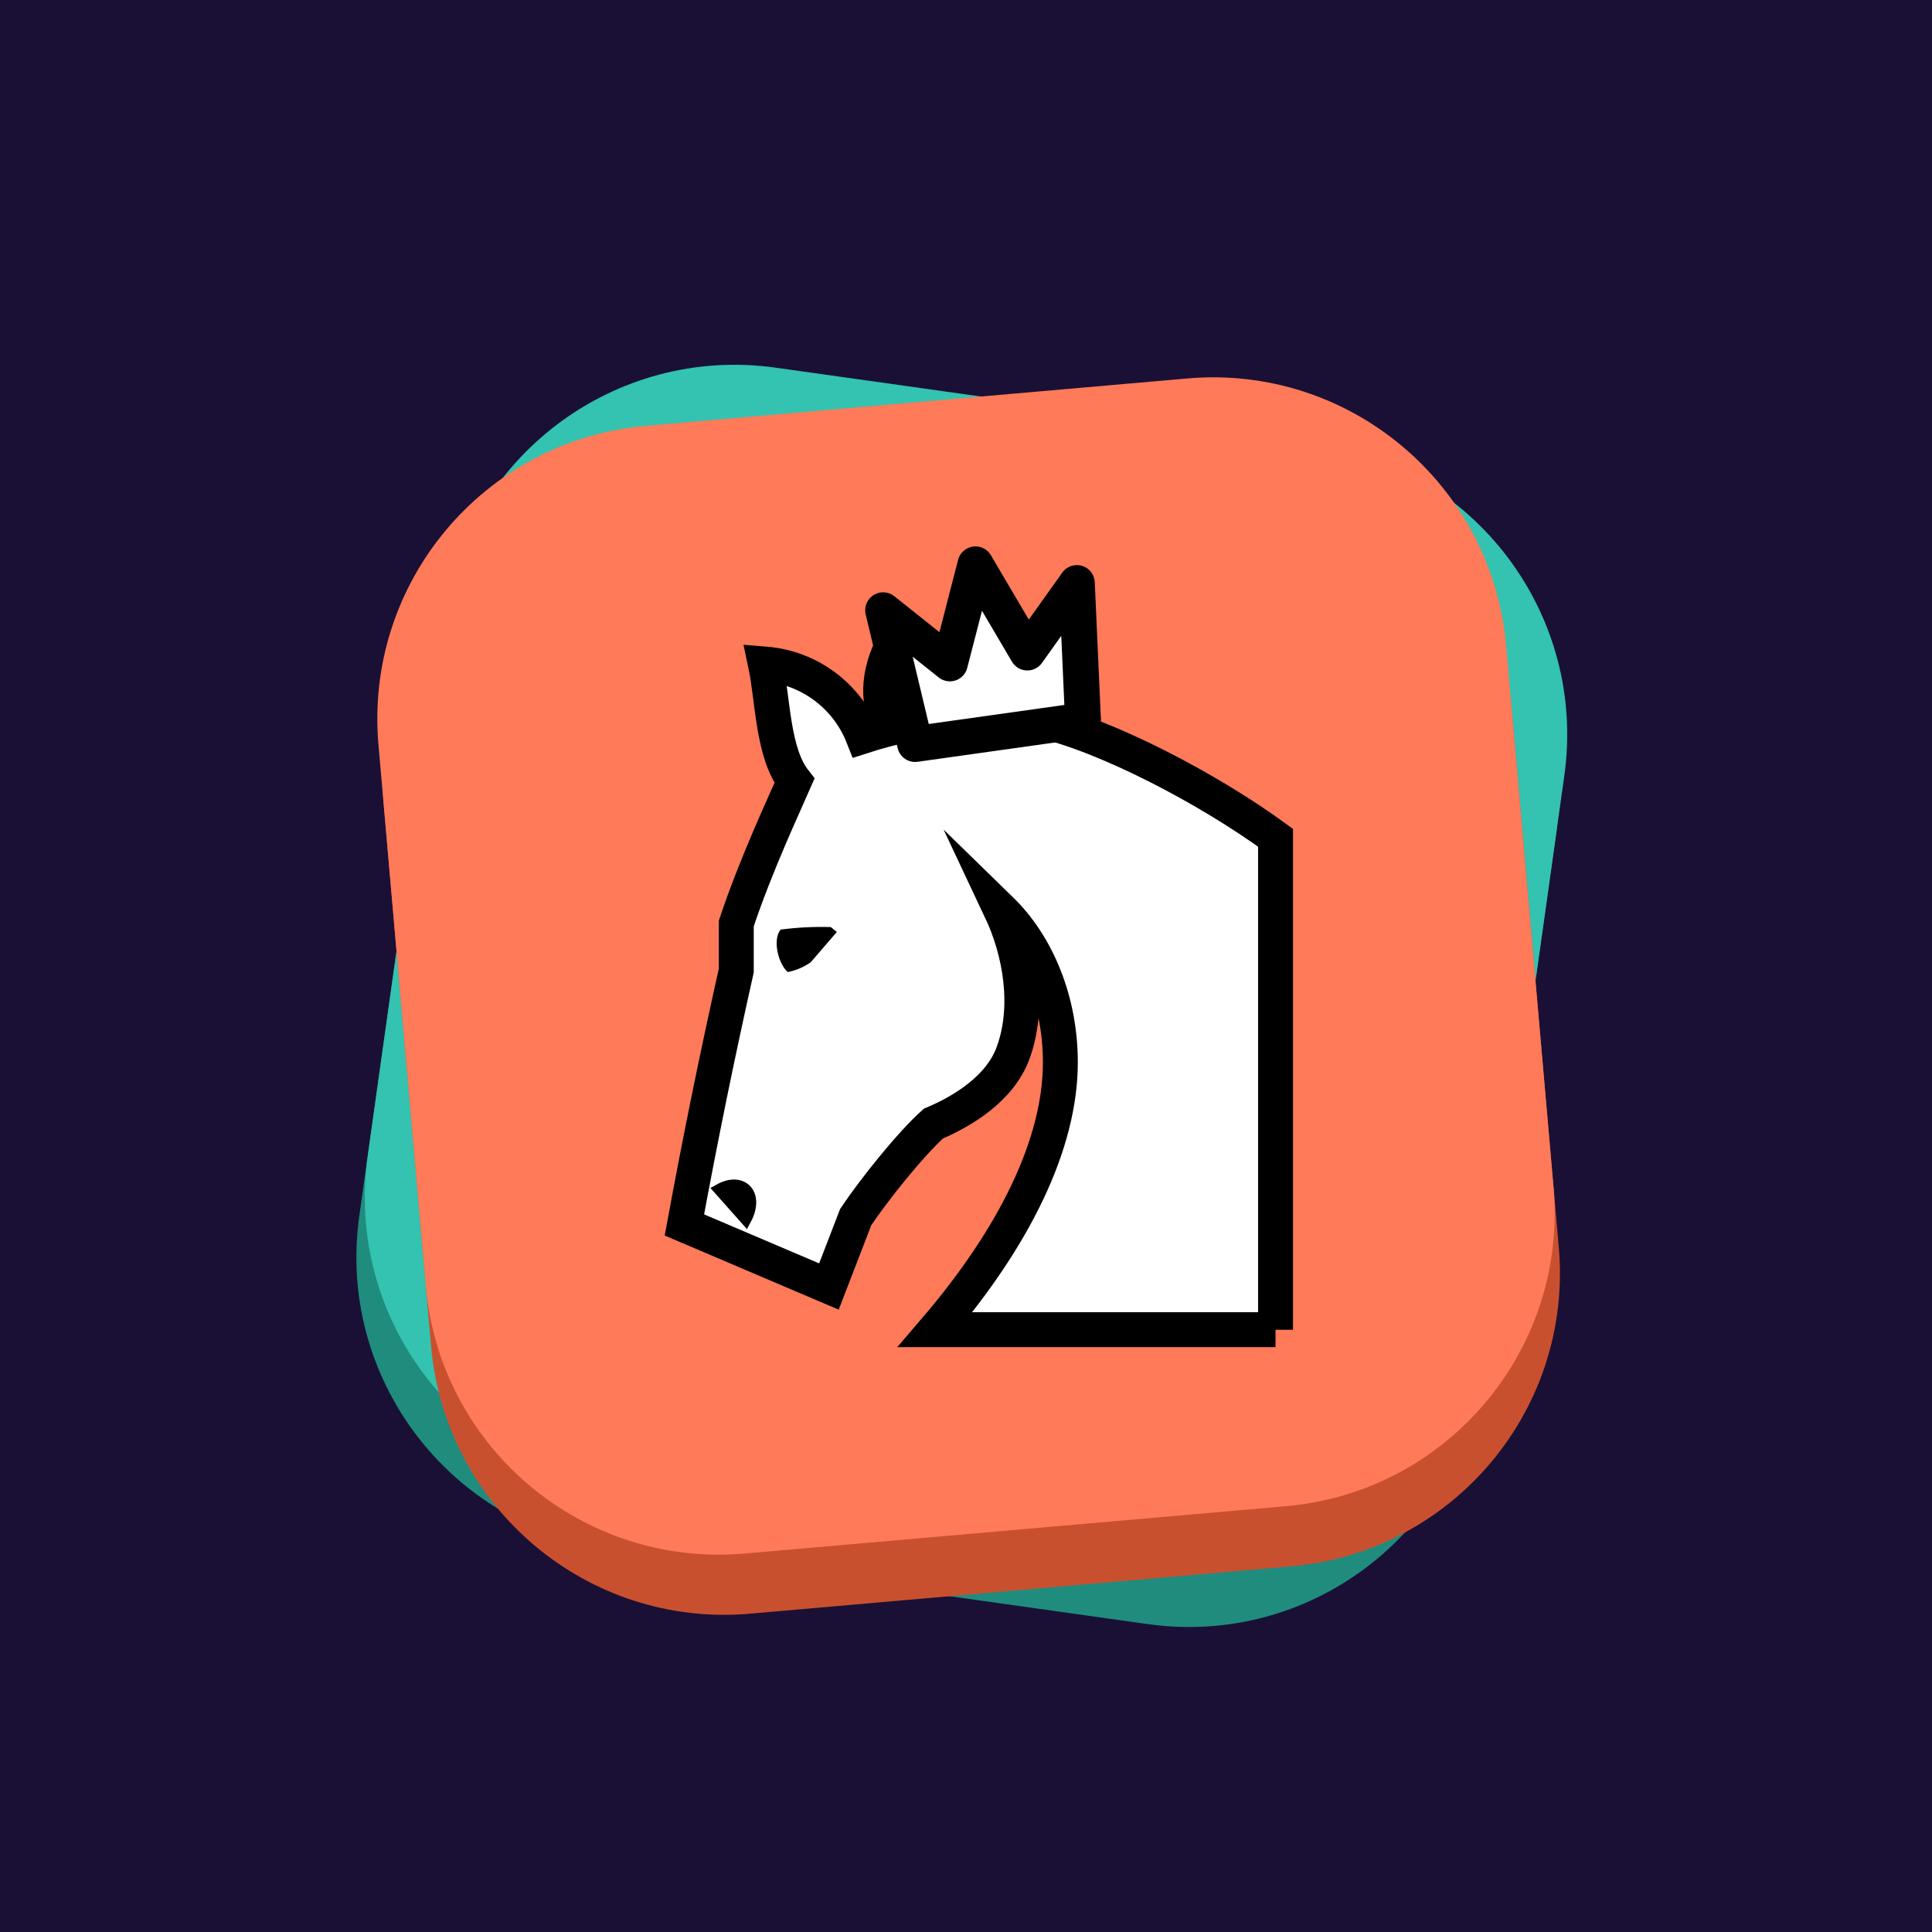
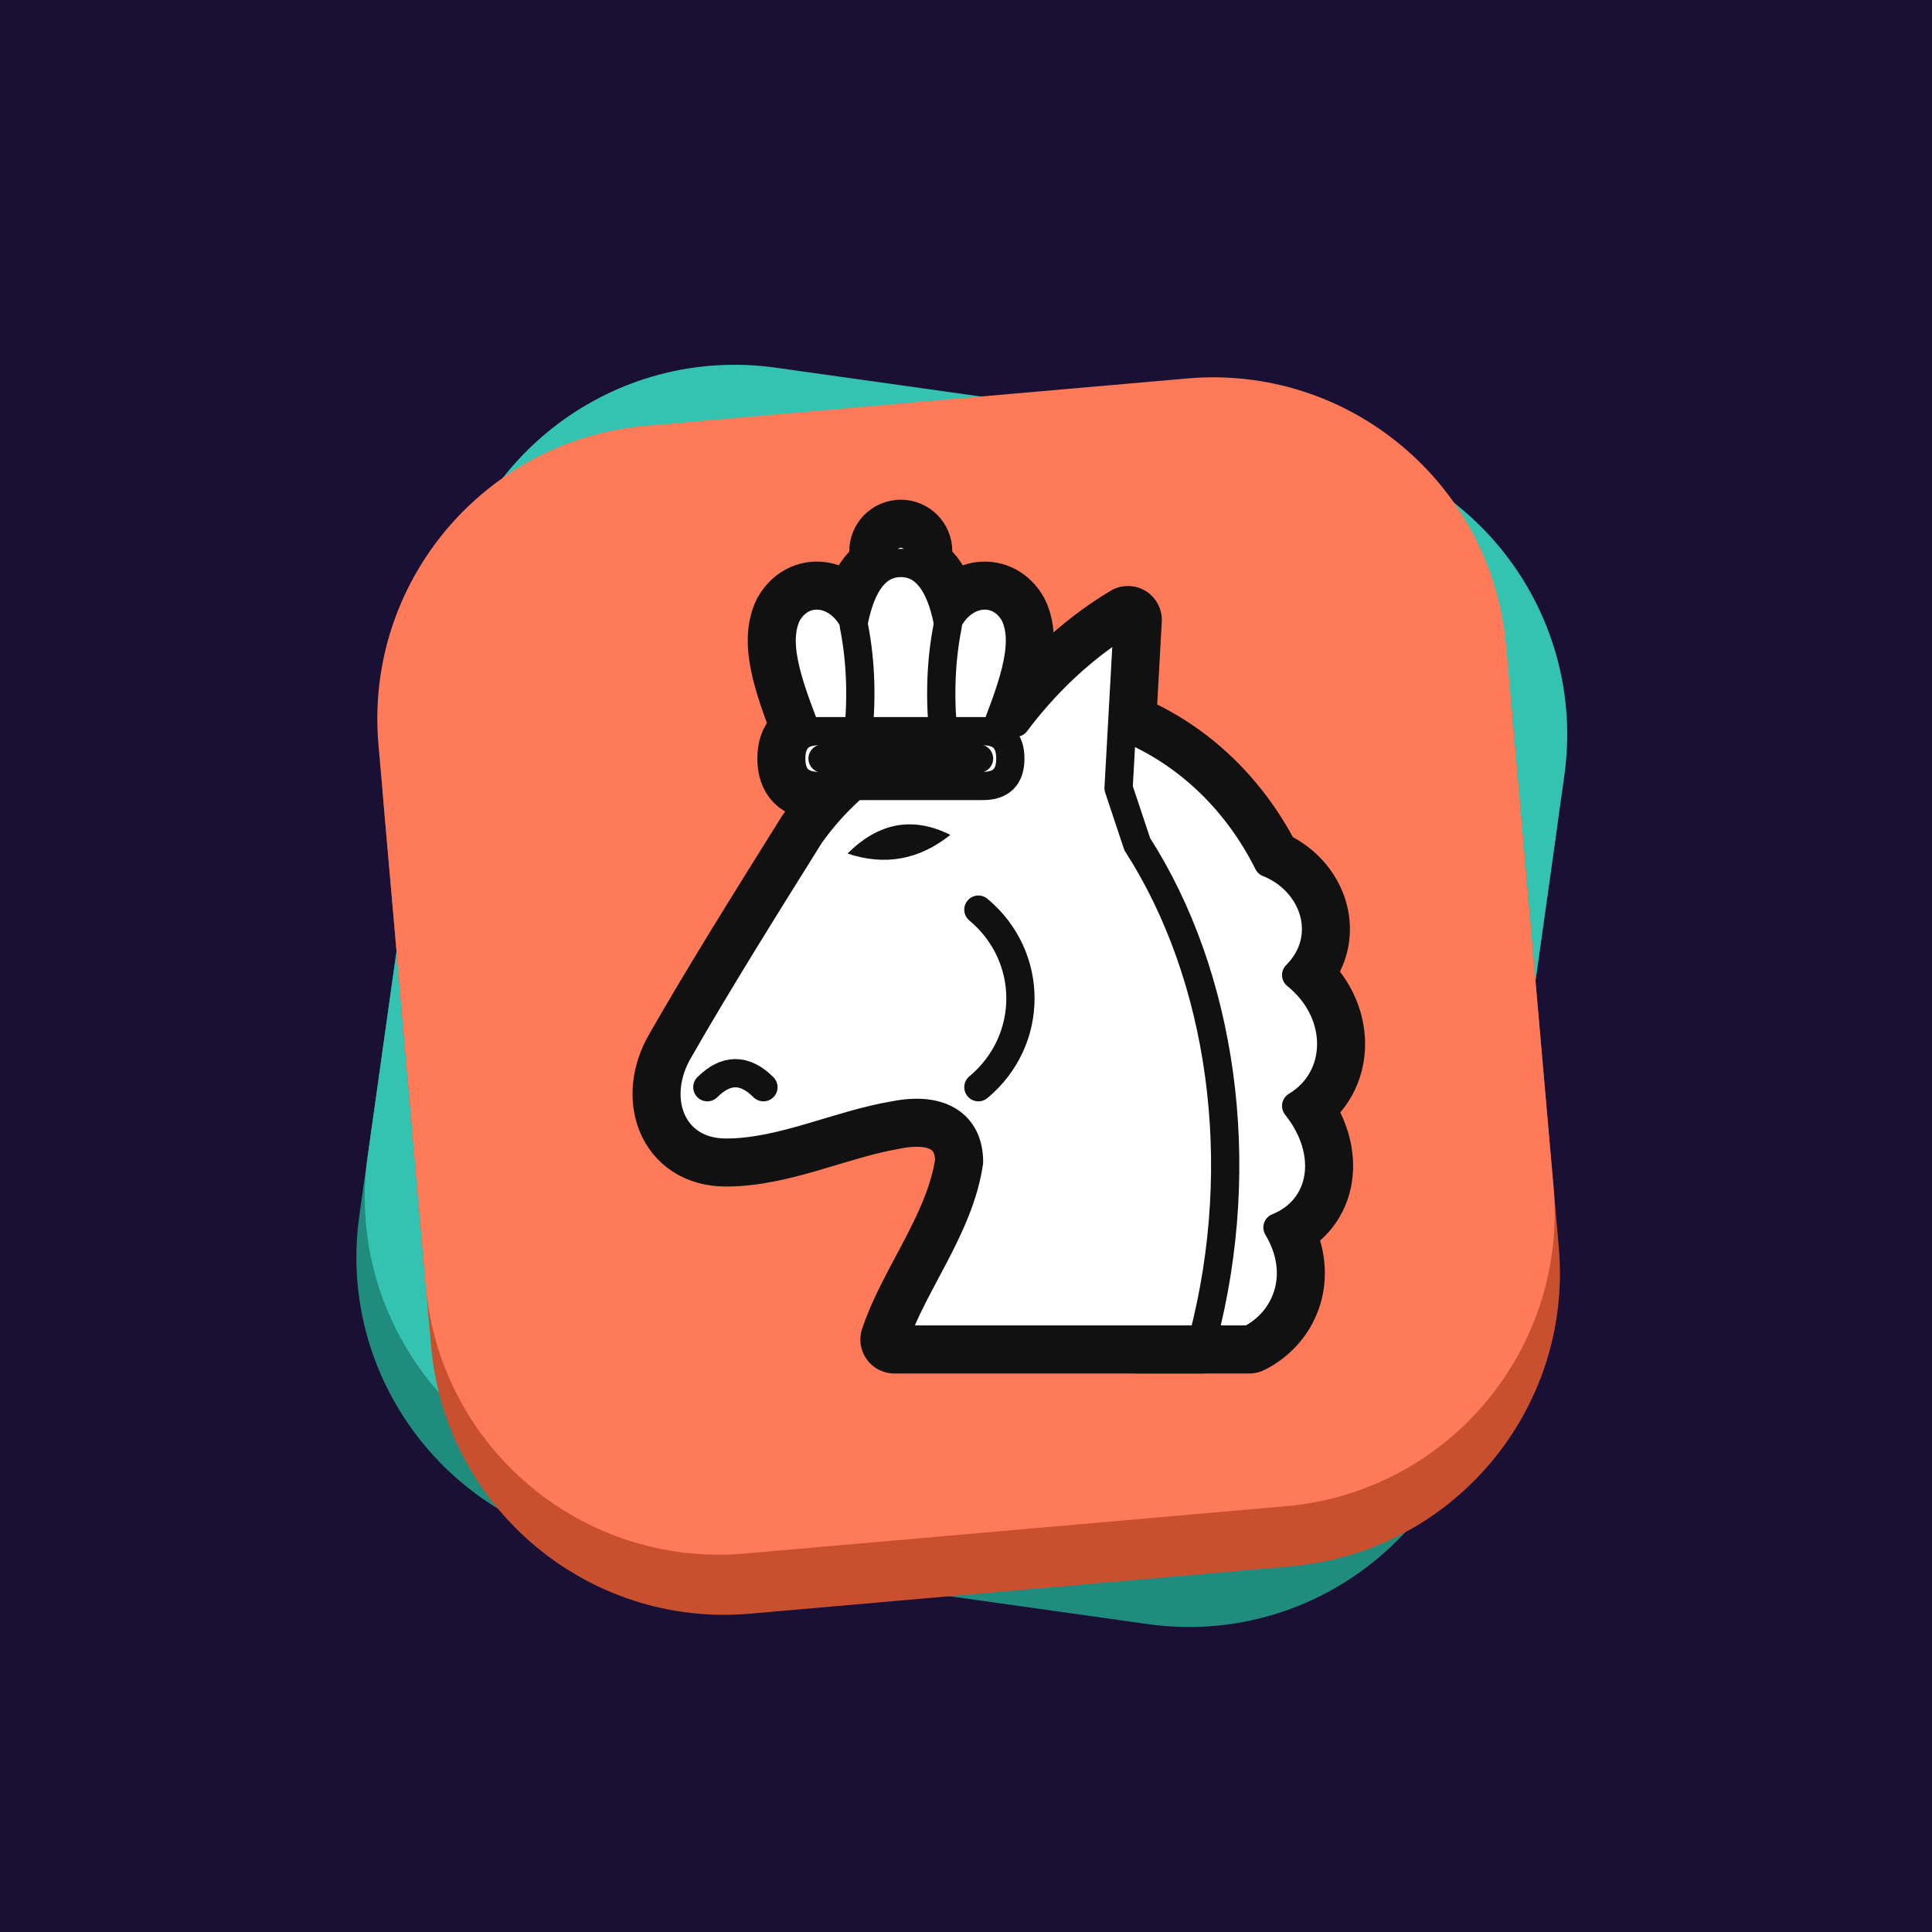
<svg xmlns="http://www.w3.org/2000/svg" viewBox="0 0 512 512">
  <rect width="512" height="512" fill="#1a1035" />
  <g transform="rotate(8 256 256)">
    <rect x="106" y="122" width="300" height="300" rx="78" fill="#1f8c7e" />
    <rect x="106" y="106" width="300" height="300" rx="78" fill="#33c3b0" />
  </g>
  <g transform="rotate(-5 256 256)">
    <rect x="106" y="122" width="300" height="300" rx="78" fill="#c9502f" />
    <rect x="106" y="106" width="300" height="300" rx="78" fill="#ff7a59" />
  </g>
-   <g transform="translate(112 100) scale(0.36)">
-     <g transform="translate(60 92) scale(0.88)">
-       <g stroke="#000" stroke-miterlimit="10">
-         <path fill="#fff" stroke-linecap="round" stroke-width="29.2" d="M645.3 692.2V280.6C588 238.8 503 194.8 448.7 182.5c-42.6-9.7-101.3-2.1-148.6 13.2a96 96 0 0 0-81.5-60.4c6.3 29.6 5.9 74.3 24.3 97.7-7 16.2-32.1 69.4-48.7 119.3v39.4a5617.5 5617.5 0 0 0-43.4 212.8L271.7 656l22.4-58.1c15.2-22.7 45.7-60.9 65-78.2 24.5-10.3 55.9-29.4 66.7-59.2 14-38.4 6.3-84.3-10.5-119.9 31 30.2 50 77 50 127.8 0 68.1-38.1 145.9-104.7 223.7h284.7z" />
-         <path stroke-width="9.2" d="M179.8 574.8c19.4-10.9 33.9 3.8 22.4 25.2z" />
-         <path d="M231.5 357.9c-7 9.5-.6 29.3 6 34.5a50 50 0 0 0 18.6-8l21.5-24.9-4.5-3.7a264 264 0 0 0-41.6 2.1z" />
-         <path fill="#fff" stroke-linecap="square" stroke-width="23.8" d="M320 186c-12.4-17.9-9.8-49.7 7-75.1a68.2 68.2 0 0 1 35.2 70.6" />
-       </g>
+   <g transform="translate(112 100) scale(2.88)">
+     <g fill="#111" stroke="#111" stroke-width="6.24" stroke-linejoin="round">
+       <path d="M60 22C69 24 76 30 80 38C85 40 87 46 83 50C88 54 88 61 83 64C87 69 86 75 81 77C84 82 82 87 78 89H66L62 30Z" transform="translate(9 12) scale(0.86)" stroke-width="7.256" />
+       <path d="M73 89C78 70 75 50 66 36L64 30L65 12C60 15 56 19 53 23C44 23 36 28 31 35C26 43 21 51 17 58C14 63 16 69 22 69C28 69 34 66 40 65C45 64 48 66 48 70C47 77 42 83 40 89Z" transform="translate(9 12) scale(0.86)" stroke-width="7.256" />
+       <path d="M45.5 25a4.5 4.5 0 1 0 9 0a4.5 4.5 0 1 0 -9 0Z" transform="translate(26 7) scale(0.36)" stroke-width="17.333" />
+       <path d="M27 74C22 61 17 49 21 41C25 34 34 35 38 43C40 33 44 28 50 28C56 28 60 33 62 43C66 35 75 34 79 41C83 49 78 61 73 74Z" transform="translate(26 7) scale(0.36)" stroke-width="17.333" />
+       <path d="M29 71H71Q78 71 78 78V78Q78 85 71 85H29Q22 85 22 78V78Q22 71 29 71Z" transform="translate(26 7) scale(0.36)" stroke-width="17.333" />
    </g>
-     <g transform="translate(425 266) rotate(-8) scale(0.48) translate(-150 -220)">
-       <path fill="#fff" stroke="#000" stroke-width="55" stroke-linecap="round" stroke-linejoin="round" d="M20 210L0 0l90 95 60-145 60 145 90-95-20 210z" />
-       <path fill="none" stroke="#000" stroke-width="30.25" stroke-linecap="round" stroke-linejoin="round" d="M32 210h236" />
+     <g fill="#fff" stroke="#111" stroke-width="2.6" stroke-linejoin="round">
+       <path d="M60 22C69 24 76 30 80 38C85 40 87 46 83 50C88 54 88 61 83 64C87 69 86 75 81 77C84 82 82 87 78 89H66L62 30Z" transform="translate(9 12) scale(0.86)" stroke-width="3.023" />
+       <path d="M73 89C78 70 75 50 66 36L64 30L65 12C60 15 56 19 53 23C44 23 36 28 31 35C26 43 21 51 17 58C14 63 16 69 22 69C28 69 34 66 40 65C45 64 48 66 48 70C47 77 42 83 40 89Z" transform="translate(9 12) scale(0.86)" stroke-width="3.023" />
+       <path d="M45.5 25a4.5 4.5 0 1 0 9 0a4.5 4.5 0 1 0 -9 0Z" transform="translate(26 7) scale(0.36)" stroke-width="7.222" />
+       <path d="M27 74C22 61 17 49 21 41C25 34 34 35 38 43C40 33 44 28 50 28C56 28 60 33 62 43C66 35 75 34 79 41C83 49 78 61 73 74Z" transform="translate(26 7) scale(0.36)" stroke-width="7.222" />
+       <path d="M29 71H71Q78 71 78 78V78Q78 85 71 85H29Q22 85 22 78V78Q22 71 29 71Z" transform="translate(26 7) scale(0.36)" stroke-width="7.222" />
+     </g>
+     <g fill="none" stroke="#111" stroke-width="2.6" stroke-linecap="round" stroke-linejoin="round">
+       <path d="M35 37Q40 32 46 35Q41 39 35 37Z" transform="translate(9 12) scale(0.86)" stroke-width="3.023" fill="#111" stroke="none" />
+       <path d="M20 62Q23 59 26 62" transform="translate(9 12) scale(0.86)" stroke-width="3.023" />
+       <path d="M49 43C55 48 55 57 49 62" transform="translate(9 12) scale(0.86)" stroke-width="3.023" />
+       <path d="M38 44C40 54 40 64 39 73" transform="translate(26 7) scale(0.36)" stroke-width="7.222" />
+       <path d="M62 44C60 54 60 64 61 73" transform="translate(26 7) scale(0.36)" stroke-width="7.222" />
+       <path d="M30 78H70" transform="translate(26 7) scale(0.36)" stroke-width="7.222" />
    </g>
  </g>
</svg>
